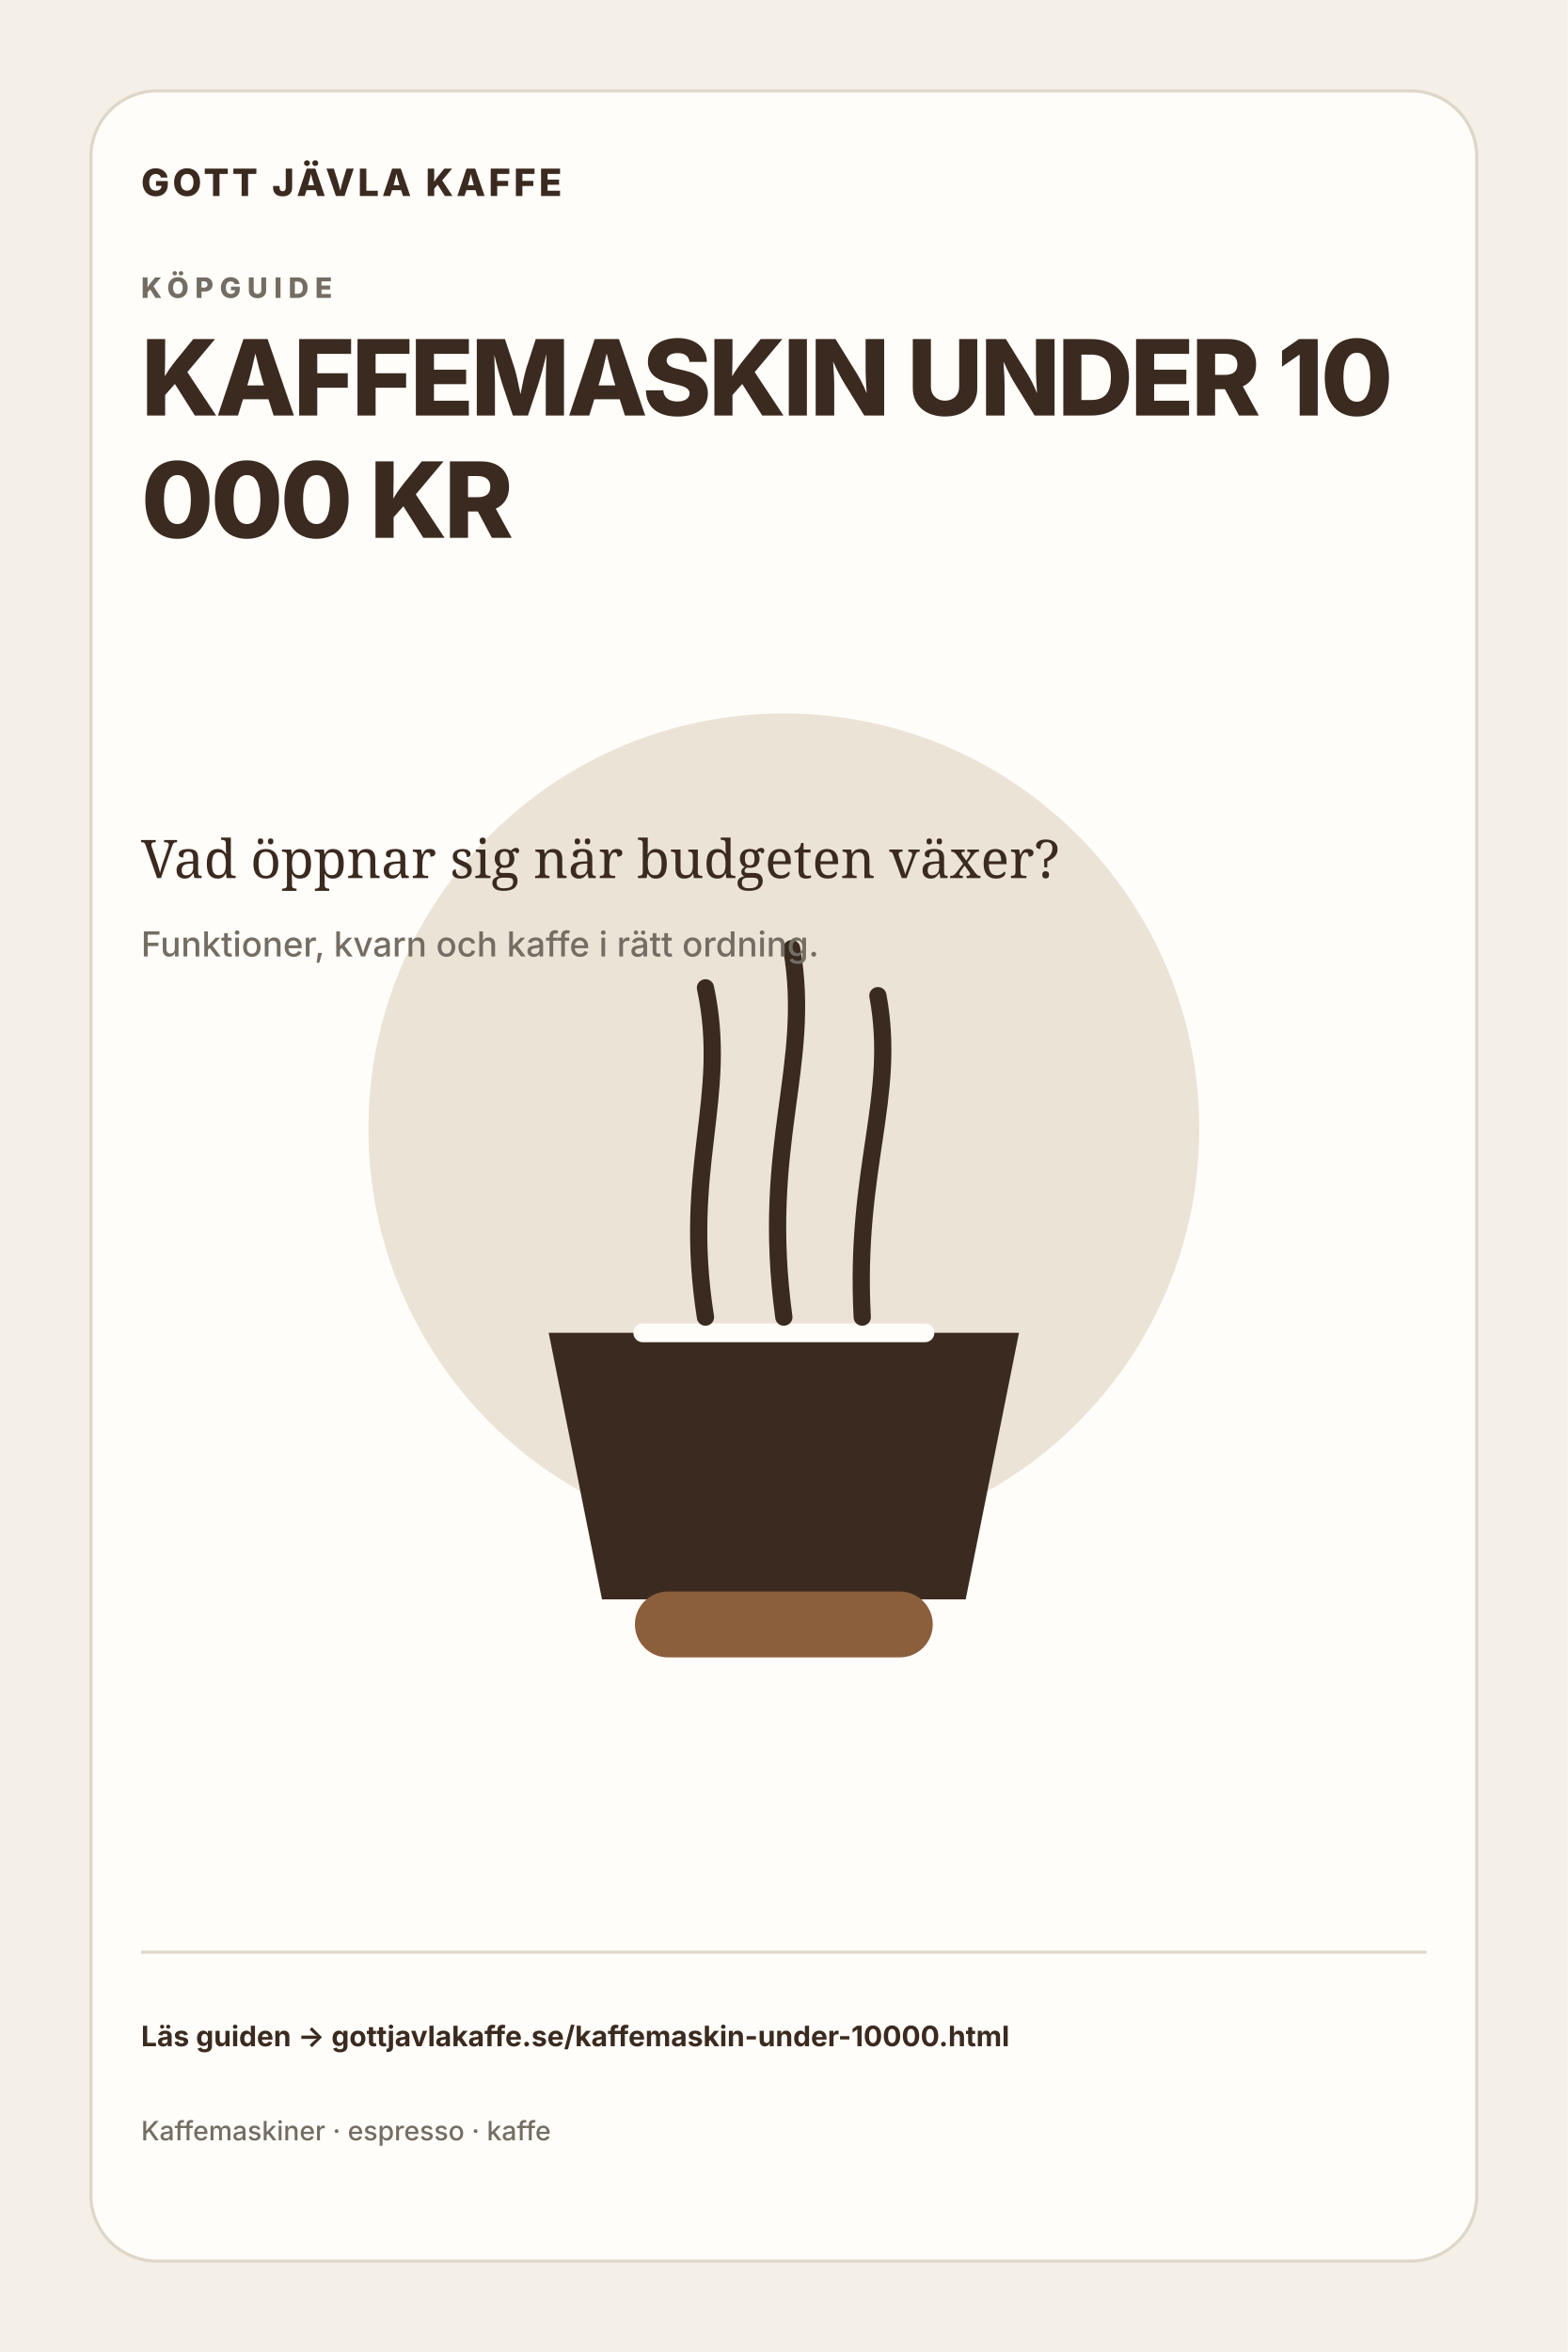
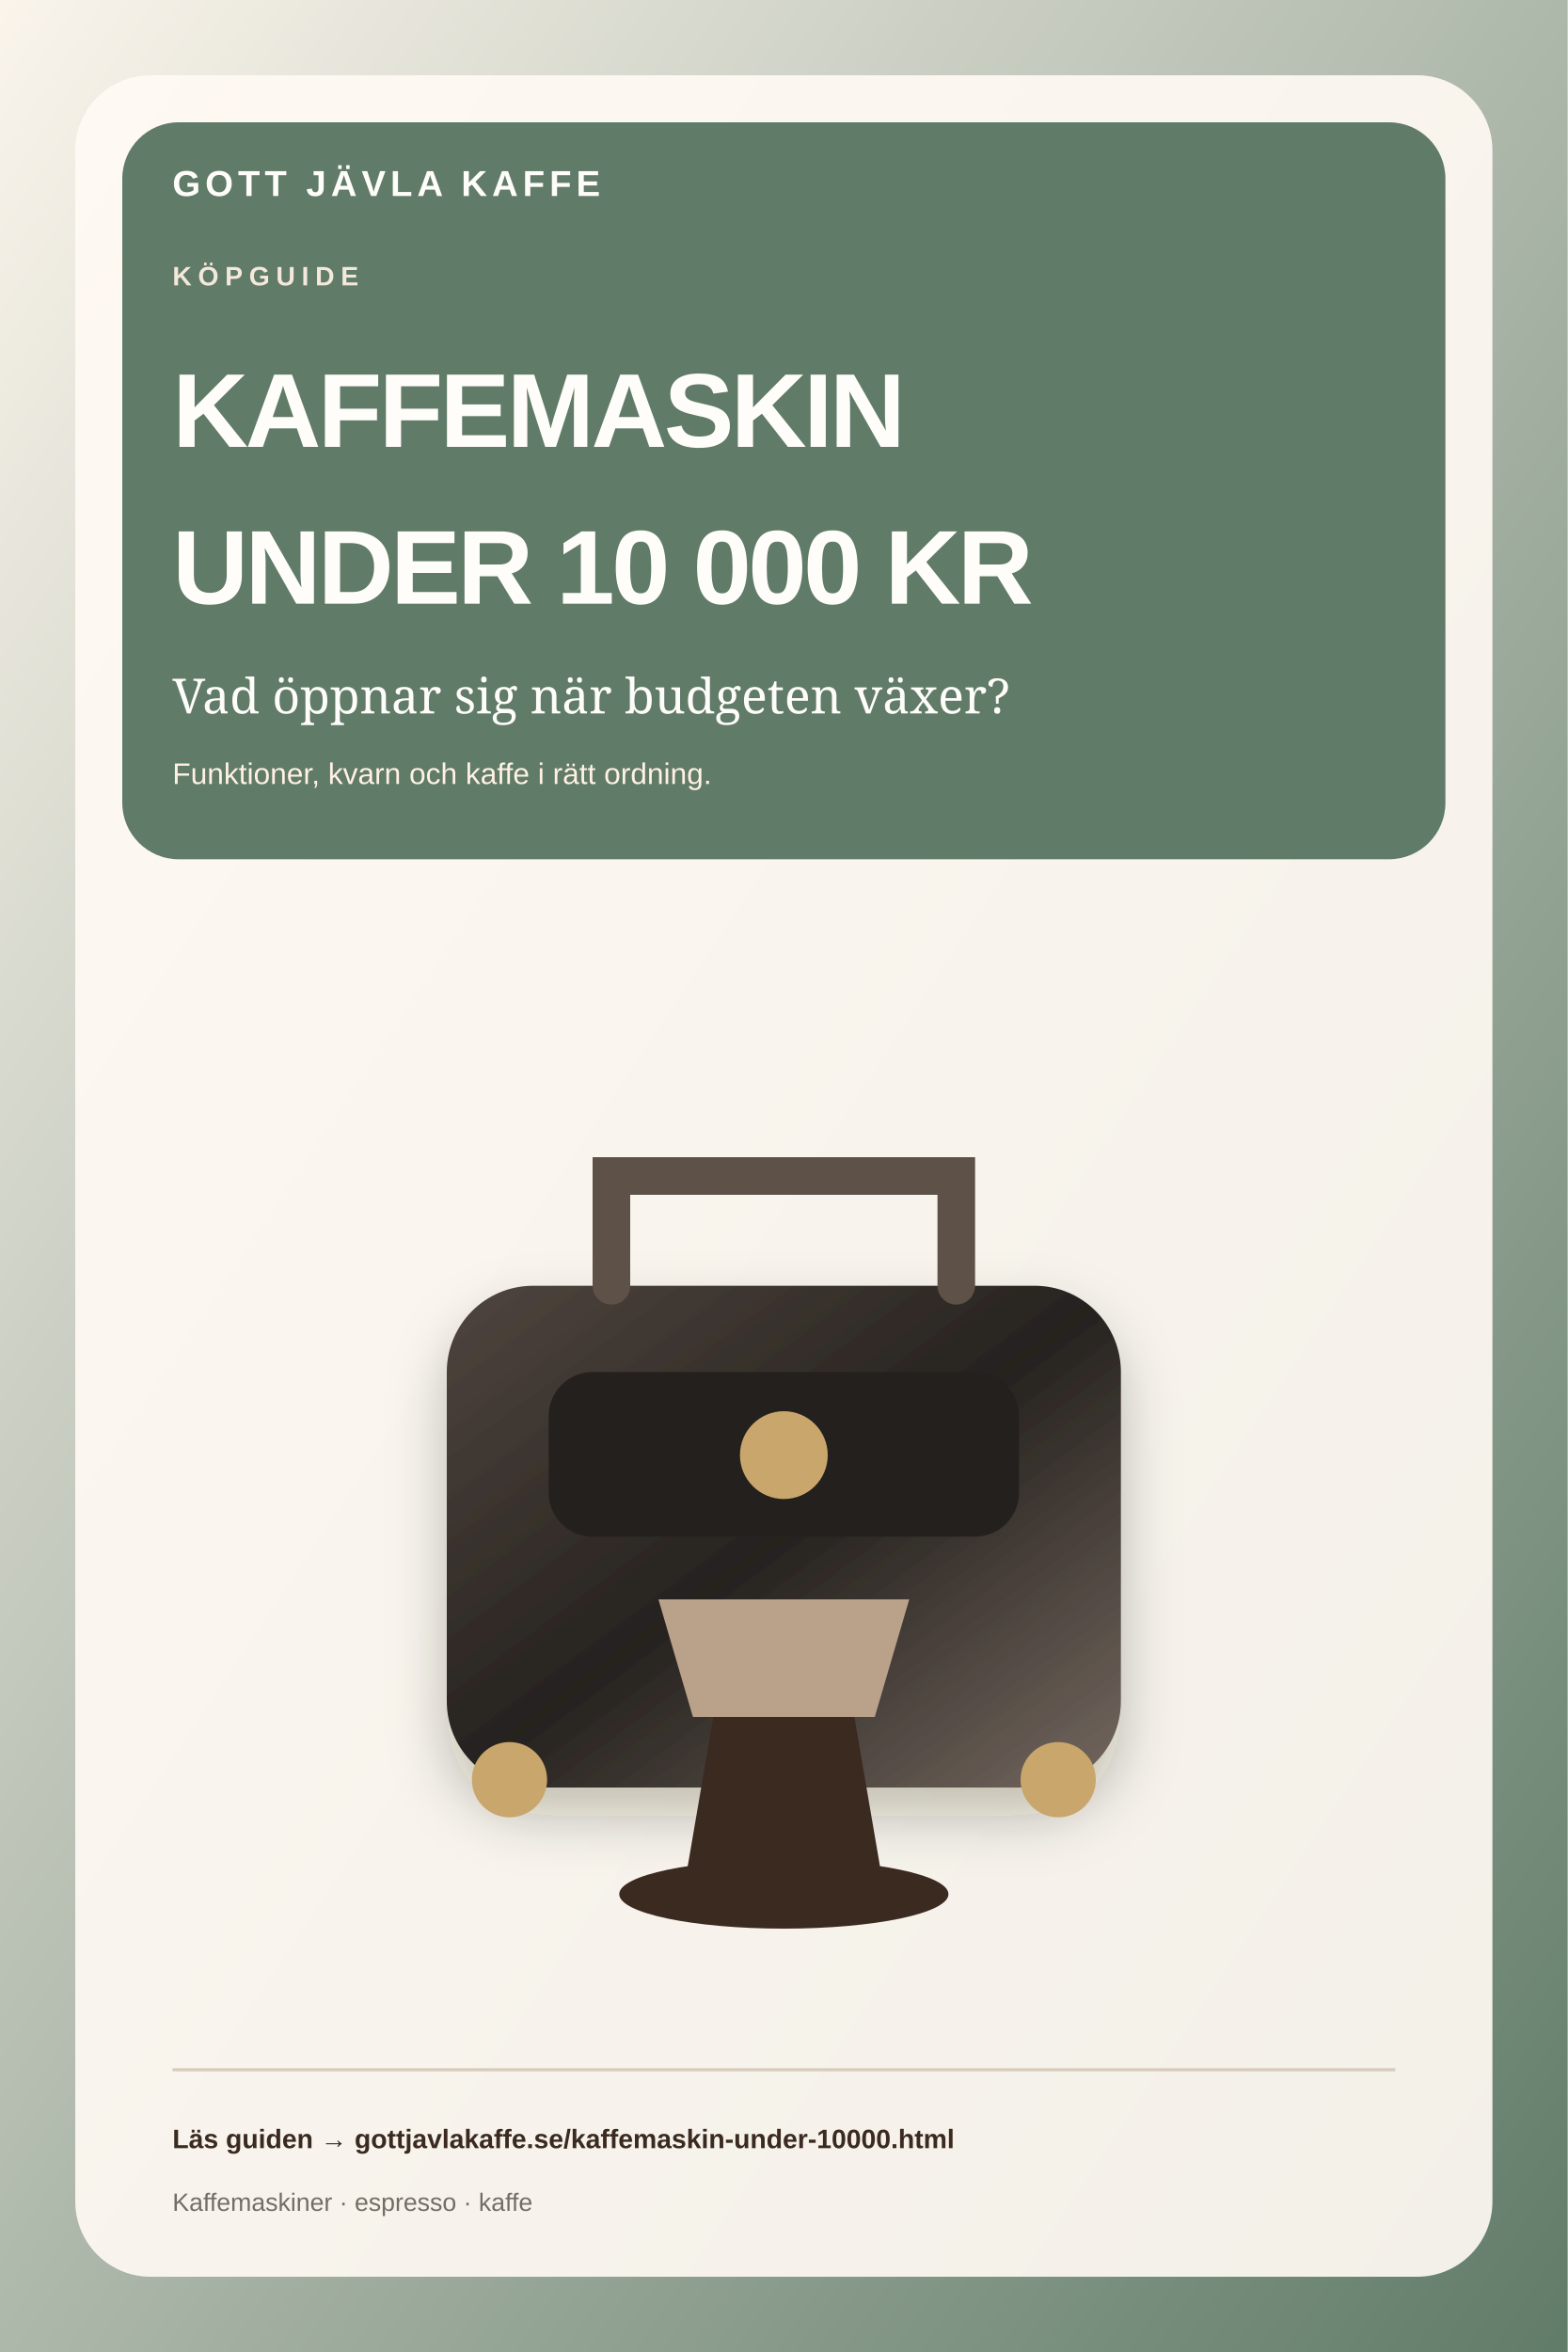
<svg xmlns="http://www.w3.org/2000/svg" width="1000" height="1500" viewBox="0 0 1000 1500">
-   <rect width="1000" height="1500" fill="#f4efe7" />
-   <rect x="58" y="58" width="884" height="1384" rx="42" fill="#fffdf9" stroke="#ded6ca" stroke-width="2" />
-   <circle cx="500" cy="720" r="265" fill="#ece3d7" />
-   <path d="M350 850h300l-34 170H384z" fill="#3b2a20" />
-   <rect x="405" y="1015" width="190" height="42" rx="21" fill="#8b5e3c" />
-   <path d="M410 850h180" stroke="#fffdf9" stroke-width="12" stroke-linecap="round" />
-   <path d="M450 840c-15-95 15-140 0-210M500 840c-15-110 18-160 5-235M550 840c-5-95 22-140 10-205" fill="none" stroke="#3b2a20" stroke-width="11" stroke-linecap="round" />
-   <text x="90" y="125" class="brand">GOTT JÄVLA KAFFE</text>
-   <text x="90" y="190" class="eyebrow">KÖPGUIDE</text>
-   <text x="90" y="265" class="title">KAFFEMASKIN UNDER 10</text>
-   <text x="90" y="343" class="title">000 KR</text>
-   <text x="90" y="560" class="sub">Vad öppnar sig när budgeten växer?</text>
-   <text x="90" y="610" class="detail">Funktioner, kvarn och kaffe i rätt ordning.</text>
-   <line x1="90" y1="1245" x2="910" y2="1245" stroke="#ded6ca" stroke-width="2" />
-   <text x="90" y="1305" class="footer">Läs guiden → gottjavlakaffe.se/kaffemaskin-under-10000.html</text>
-   <text x="90" y="1365" class="tiny">Kaffemaskiner · espresso · kaffe</text>
+   <defs>
+     <linearGradient id="bg" x1="0" y1="0" x2="1" y2="1">
+       <stop offset="0" stop-color="#fbf5ec" />
+       <stop offset="1" stop-color="#607b68" />
+     </linearGradient>
+     <linearGradient id="cup" x1="0" y1="0" x2="1" y2="1">
+       <stop stop-color="#fffdf9" />
+       <stop offset="1" stop-color="#d8c8b6" />
+     </linearGradient>
+     <radialGradient id="crema">
+       <stop stop-color="#e8c99e" />
+       <stop offset=".7" stop-color="#bd7d4d" />
+       <stop offset="1" stop-color="#6b3524" />
+     </radialGradient>
+     <linearGradient id="machine" x1="0" y1="0" x2="1" y2="1">
+       <stop stop-color="#50463f" />
+       <stop offset=".5" stop-color="#26221f" />
+       <stop offset="1" stop-color="#74685f" />
+     </linearGradient>
+     <linearGradient id="carafe" x1="0" y1="0" x2="1" y2="1">
+       <stop stop-color="#fffdf9" stop-opacity=".9" />
+       <stop offset="1" stop-color="#d5c9bb" stop-opacity=".8" />
+     </linearGradient>
+     <filter id="shadow" x="-30%" y="-30%" width="160%" height="160%">
+       <feDropShadow dx="0" dy="18" stdDeviation="18" flood-color="#251912" flood-opacity=".25" />
+     </filter>
+   </defs>
+   <rect width="1000" height="1500" fill="url(#bg)" />
+   <rect x="48" y="48" width="904" height="1404" rx="48" fill="#fffaf3" fill-opacity=".92" />
+   <rect x="78" y="78" width="844" height="470" rx="36" fill="#607b68" />
+   <text x="110" y="125" class="brand">GOTT JÄVLA KAFFE</text>
+   <text x="110" y="182" class="eyebrow">KÖPGUIDE</text>
+   <text x="110" y="285" class="title">KAFFEMASKIN</text>
+   <text x="110" y="385" class="title">UNDER 10 000 KR</text>
+   <text x="110" y="455" class="sub">Vad öppnar sig när budgeten växer?</text>
+   <text x="110" y="500" class="detail">Funktioner, kvarn och kaffe i rätt ordning.</text>
+   <g>
+     <rect x="285" y="820" width="430" height="320" rx="55" fill="url(#machine)" filter="url(#shadow)" />
+     <rect x="350" y="875" width="300" height="105" rx="28" fill="#24201d" />
+     <circle cx="500" cy="928" r="28" fill="#c9a66b" />
+     <path d="M420 1020h160l-22 75H442z" fill="#b9a18a" />
+     <path d="M455 1095h90l18 105H437z" fill="#3b2a20" />
+     <ellipse cx="500" cy="1208" rx="105" ry="22" fill="#3b2a20" />
+     <path d="M390 820v-70h220v70" fill="none" stroke="#5d5148" stroke-width="24" stroke-linecap="round" />
+     <circle cx="325" cy="1135" r="24" fill="#c9a66b" />
+     <circle cx="675" cy="1135" r="24" fill="#c9a66b" />
+   </g>
+   <path d="M110 1320h780" stroke="#d8cbbd" stroke-width="2" />
+   <text x="110" y="1370" class="footer">Läs guiden → gottjavlakaffe.se/kaffemaskin-under-10000.html</text>
+   <text x="110" y="1410" class="tiny">Kaffemaskiner · espresso · kaffe</text>
  <style>
- .brand{font:800 24px Inter,Arial,sans-serif;letter-spacing:2px;fill:#3b2a20}
- .eyebrow{font:800 18px Inter,Arial,sans-serif;letter-spacing:4px;fill:#746d64}
- .title{font:800 67px Inter,Arial,sans-serif;letter-spacing:-2px;fill:#3b2a20}
- .sub{font:400 34px Georgia,serif;fill:#3b2a20}
- .detail{font:500 22px Inter,Arial,sans-serif;fill:#746d64}
- .footer{font:700 18px Inter,Arial,sans-serif;fill:#3b2a20}
- .tiny{font:500 17px Inter,Arial,sans-serif;fill:#746d64}
+ .brand{font:800 23px Arial,sans-serif;letter-spacing:3px;fill:#fffdf9}
+ .eyebrow{font:800 17px Arial,sans-serif;letter-spacing:4px;fill:#fff1e4;opacity:.92}
+ .title{font:900 67px Arial,sans-serif;letter-spacing:-2px;fill:#fffdf9}
+ .sub{font:400 31px Georgia,serif;fill:#fffdf9}
+ .detail{font:500 19px Arial,sans-serif;fill:#fff1e4}
+ .footer{font:700 17px Arial,sans-serif;fill:#3b2a20}
+ .tiny{font:500 16px Arial,sans-serif;fill:#746d64}
</style>
</svg>
